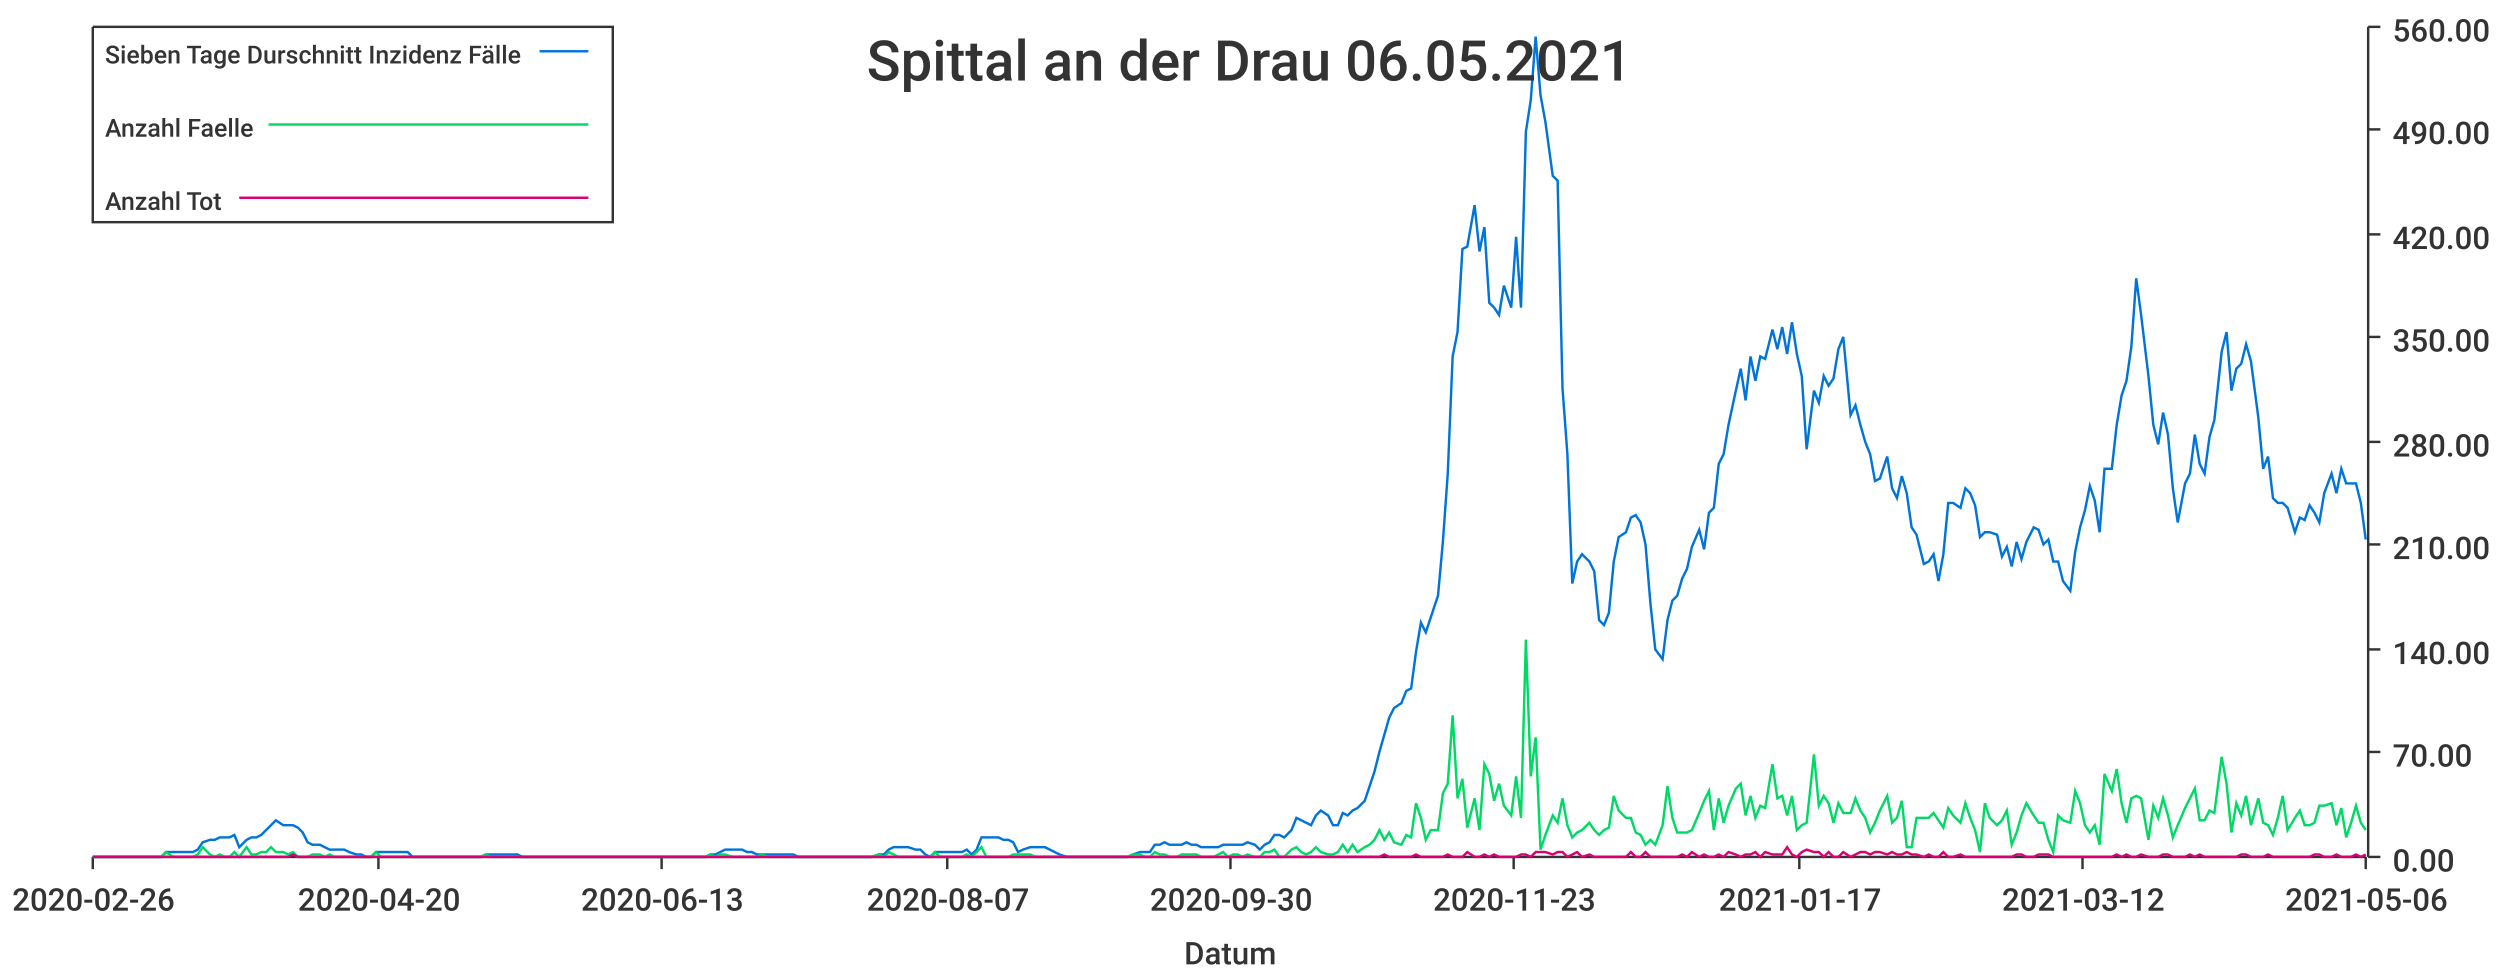
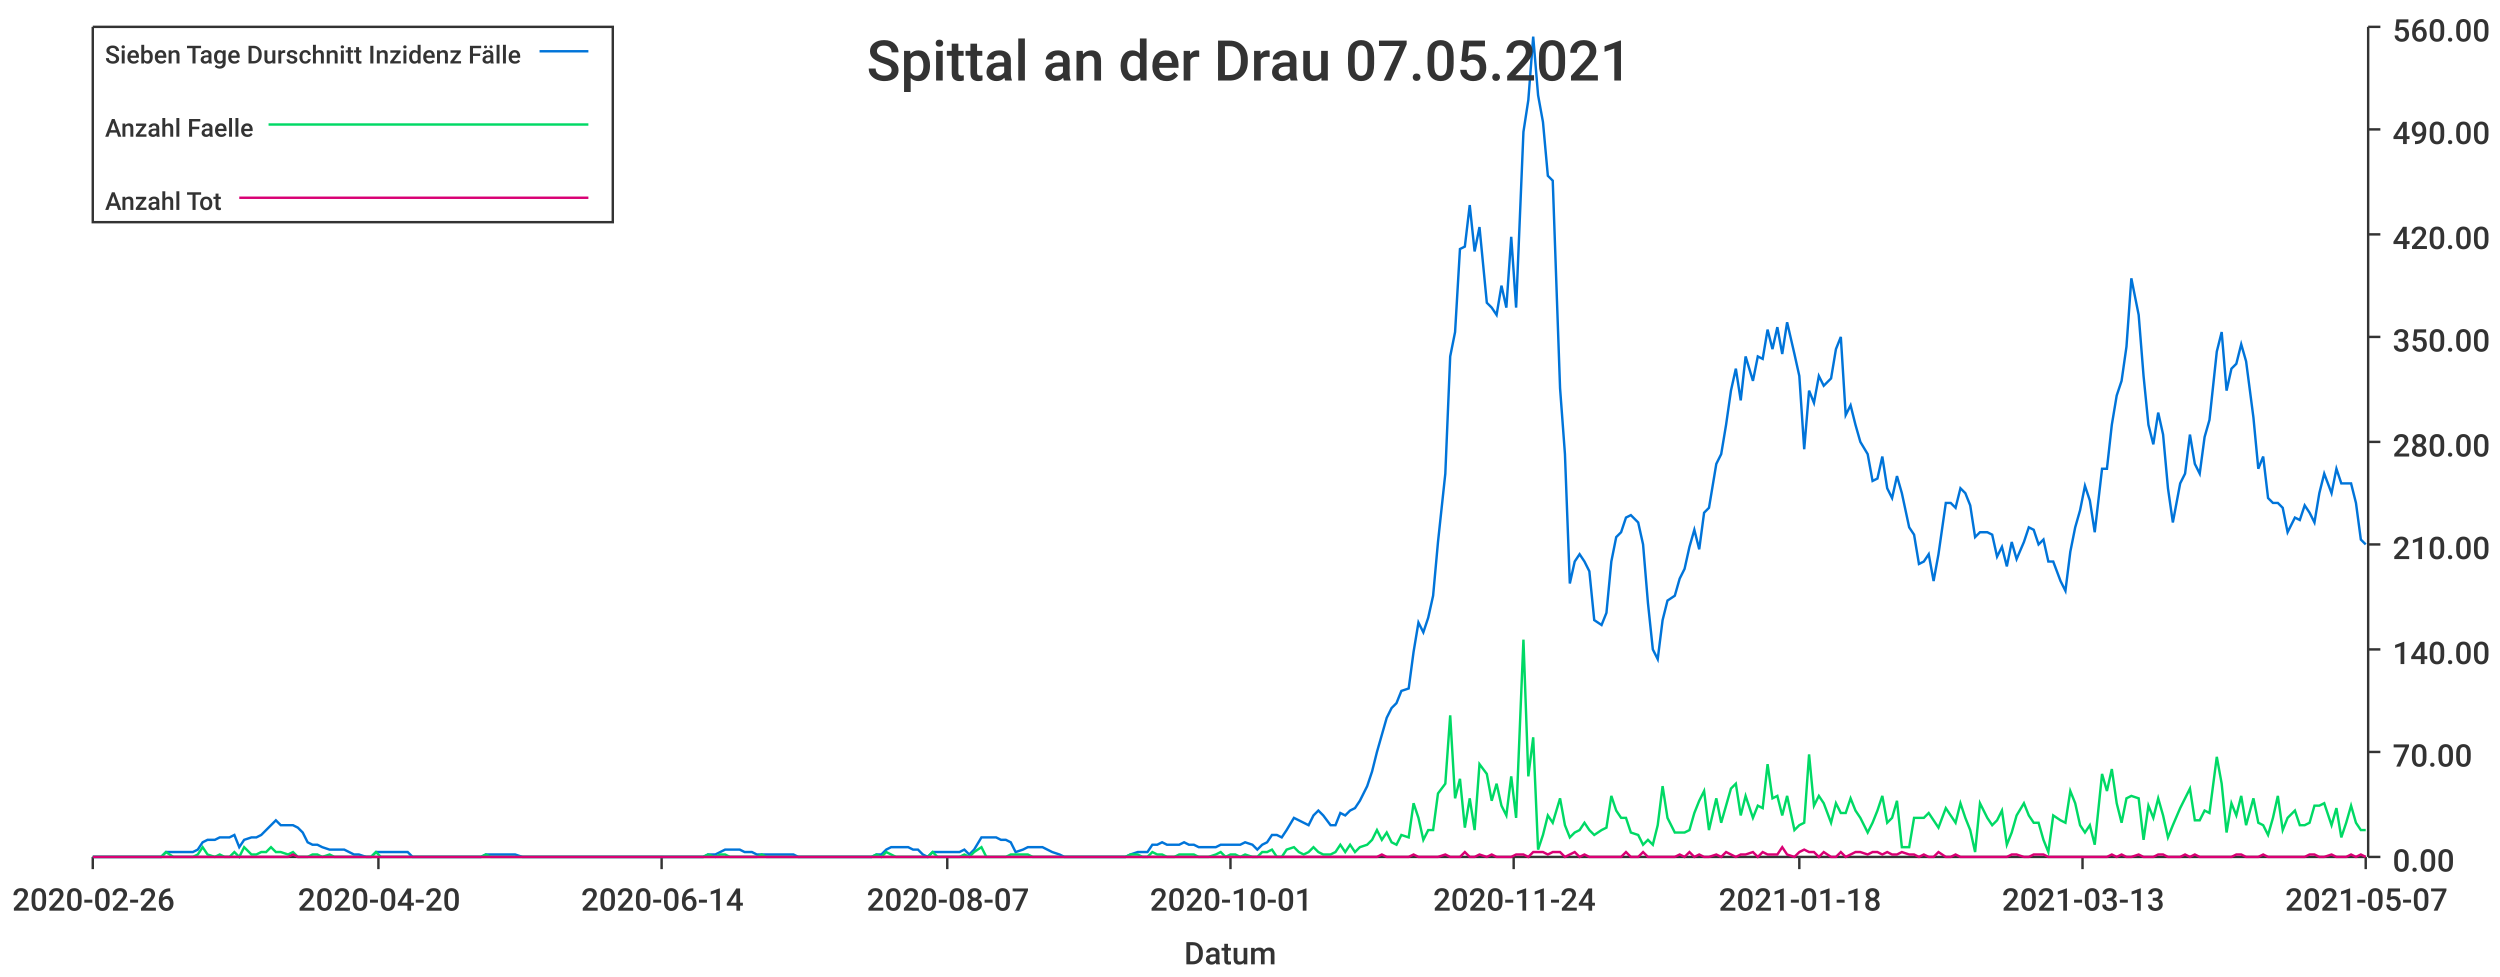
<svg xmlns="http://www.w3.org/2000/svg" width="1024" height="400">\n<path d="M 0 0 L 1024 0 L 1024 400 L 0 400 L 0 0" style="stroke-width:0;stroke:rgba(255,255,255,1.0);fill:rgba(255,255,255,1.0)" />
  <path d="M 38 11 L 969 11 L 969 351 L 38 351 L 38 11" style="stroke-width:0;stroke:rgba(255,255,255,1.0);fill:rgba(255,255,255,1.0)" />
  <path d="M 38 351 L 969 351" style="stroke-width:1;stroke:rgba(51,51,51,1.0);fill:none" />
  <path d="M 38 351 L 38 356" style="stroke-width:1;stroke:rgba(51,51,51,1.0);fill:none" />
  <text x="5" y="373" style="stroke-width:0;stroke:none;fill:rgba(51,51,51,1.0);font-size:12.8px;font-family:'Roboto Medium',sans-serif">2020-02-26</text>
  <path d="M 155 351 L 155 356" style="stroke-width:1;stroke:rgba(51,51,51,1.0);fill:none" />
  <text x="122" y="373" style="stroke-width:0;stroke:none;fill:rgba(51,51,51,1.0);font-size:12.8px;font-family:'Roboto Medium',sans-serif">2020-04-20</text>
  <path d="M 271 351 L 271 356" style="stroke-width:1;stroke:rgba(51,51,51,1.0);fill:none" />
-   <text x="238" y="373" style="stroke-width:0;stroke:none;fill:rgba(51,51,51,1.0);font-size:12.8px;font-family:'Roboto Medium',sans-serif">2020-06-13</text>
+   <text x="238" y="373" style="stroke-width:0;stroke:none;fill:rgba(51,51,51,1.0);font-size:12.8px;font-family:'Roboto Medium',sans-serif">2020-06-14</text>
  <path d="M 388 351 L 388 356" style="stroke-width:1;stroke:rgba(51,51,51,1.0);fill:none" />
  <text x="355" y="373" style="stroke-width:0;stroke:none;fill:rgba(51,51,51,1.0);font-size:12.8px;font-family:'Roboto Medium',sans-serif">2020-08-07</text>
  <path d="M 504 351 L 504 356" style="stroke-width:1;stroke:rgba(51,51,51,1.0);fill:none" />
-   <text x="471" y="373" style="stroke-width:0;stroke:none;fill:rgba(51,51,51,1.0);font-size:12.8px;font-family:'Roboto Medium',sans-serif">2020-09-30</text>
+   <text x="471" y="373" style="stroke-width:0;stroke:none;fill:rgba(51,51,51,1.0);font-size:12.8px;font-family:'Roboto Medium',sans-serif">2020-10-01</text>
  <path d="M 620 351 L 620 356" style="stroke-width:1;stroke:rgba(51,51,51,1.0);fill:none" />
-   <text x="587" y="373" style="stroke-width:0;stroke:none;fill:rgba(51,51,51,1.0);font-size:12.8px;font-family:'Roboto Medium',sans-serif">2020-11-23</text>
+   <text x="587" y="373" style="stroke-width:0;stroke:none;fill:rgba(51,51,51,1.0);font-size:12.8px;font-family:'Roboto Medium',sans-serif">2020-11-24</text>
  <path d="M 737 351 L 737 356" style="stroke-width:1;stroke:rgba(51,51,51,1.0);fill:none" />
-   <text x="704" y="373" style="stroke-width:0;stroke:none;fill:rgba(51,51,51,1.0);font-size:12.8px;font-family:'Roboto Medium',sans-serif">2021-01-17</text>
+   <text x="704" y="373" style="stroke-width:0;stroke:none;fill:rgba(51,51,51,1.0);font-size:12.8px;font-family:'Roboto Medium',sans-serif">2021-01-18</text>
  <path d="M 853 351 L 853 356" style="stroke-width:1;stroke:rgba(51,51,51,1.0);fill:none" />
-   <text x="820" y="373" style="stroke-width:0;stroke:none;fill:rgba(51,51,51,1.0);font-size:12.8px;font-family:'Roboto Medium',sans-serif">2021-03-12</text>
+   <text x="820" y="373" style="stroke-width:0;stroke:none;fill:rgba(51,51,51,1.0);font-size:12.8px;font-family:'Roboto Medium',sans-serif">2021-03-13</text>
  <path d="M 969 351 L 969 356" style="stroke-width:1;stroke:rgba(51,51,51,1.0);fill:none" />
-   <text x="936" y="373" style="stroke-width:0;stroke:none;fill:rgba(51,51,51,1.0);font-size:12.8px;font-family:'Roboto Medium',sans-serif">2021-05-06</text>
+   <text x="936" y="373" style="stroke-width:0;stroke:none;fill:rgba(51,51,51,1.0);font-size:12.8px;font-family:'Roboto Medium',sans-serif">2021-05-07</text>
  <text x="485" y="395" style="stroke-width:0;stroke:none;fill:rgba(51,51,51,1.0);font-size:12.8px;font-family:'Roboto Medium',sans-serif">Datum</text>
  <path d="M 970 351 L 970 11" style="stroke-width:1;stroke:rgba(51,51,51,1.0);fill:none" />
  <path d="M 970 351 L 975 351" style="stroke-width:1;stroke:rgba(51,51,51,1.0);fill:none" />
  <text x="980" y="357" style="stroke-width:0;stroke:none;fill:rgba(51,51,51,1.0);font-size:12.8px;font-family:'Roboto Medium',sans-serif">0.00</text>
  <path d="M 970 308 L 975 308" style="stroke-width:1;stroke:rgba(51,51,51,1.0);fill:none" />
  <text x="980" y="314" style="stroke-width:0;stroke:none;fill:rgba(51,51,51,1.0);font-size:12.8px;font-family:'Roboto Medium',sans-serif">70.00</text>
  <path d="M 970 266 L 975 266" style="stroke-width:1;stroke:rgba(51,51,51,1.0);fill:none" />
  <text x="980" y="272" style="stroke-width:0;stroke:none;fill:rgba(51,51,51,1.0);font-size:12.8px;font-family:'Roboto Medium',sans-serif">140.00</text>
  <path d="M 970 223 L 975 223" style="stroke-width:1;stroke:rgba(51,51,51,1.0);fill:none" />
  <text x="980" y="229" style="stroke-width:0;stroke:none;fill:rgba(51,51,51,1.0);font-size:12.8px;font-family:'Roboto Medium',sans-serif">210.00</text>
  <path d="M 970 181 L 975 181" style="stroke-width:1;stroke:rgba(51,51,51,1.0);fill:none" />
  <text x="980" y="187" style="stroke-width:0;stroke:none;fill:rgba(51,51,51,1.0);font-size:12.8px;font-family:'Roboto Medium',sans-serif">280.00</text>
  <path d="M 970 138 L 975 138" style="stroke-width:1;stroke:rgba(51,51,51,1.0);fill:none" />
  <text x="980" y="144" style="stroke-width:0;stroke:none;fill:rgba(51,51,51,1.0);font-size:12.8px;font-family:'Roboto Medium',sans-serif">350.00</text>
  <path d="M 970 96 L 975 96" style="stroke-width:1;stroke:rgba(51,51,51,1.0);fill:none" />
  <text x="980" y="102" style="stroke-width:0;stroke:none;fill:rgba(51,51,51,1.0);font-size:12.8px;font-family:'Roboto Medium',sans-serif">420.00</text>
  <path d="M 970 53 L 975 53" style="stroke-width:1;stroke:rgba(51,51,51,1.0);fill:none" />
  <text x="980" y="59" style="stroke-width:0;stroke:none;fill:rgba(51,51,51,1.0);font-size:12.8px;font-family:'Roboto Medium',sans-serif">490.00</text>
  <path d="M 970 11 L 975 11" style="stroke-width:1;stroke:rgba(51,51,51,1.0);fill:none" />
  <text x="980" y="17" style="stroke-width:0;stroke:none;fill:rgba(51,51,51,1.0);font-size:12.8px;font-family:'Roboto Medium',sans-serif">560.00</text>
-   <path d="M 38 351 L 41 351 L 43 351 L 45 351 L 47 351 L 49 351 L 51 351 L 53 351 L 56 351 L 58 351 L 60 351 L 62 351 L 64 351 L 66 351 L 68 349 L 71 349 L 73 349 L 75 349 L 77 349 L 79 349 L 81 348 L 83 345 L 86 344 L 88 344 L 90 343 L 92 343 L 94 343 L 96 342 L 98 347 L 101 344 L 103 343 L 105 343 L 107 342 L 109 340 L 111 338 L 113 336 L 116 338 L 118 338 L 120 338 L 122 339 L 124 341 L 126 345 L 128 346 L 131 346 L 133 347 L 135 348 L 137 348 L 139 348 L 141 348 L 143 349 L 146 350 L 148 350 L 150 351 L 152 351 L 154 349 L 156 349 L 158 349 L 160 349 L 163 349 L 165 349 L 167 349 L 169 351 L 171 351 L 173 351 L 175 351 L 178 351 L 180 351 L 182 351 L 184 351 L 186 351 L 188 351 L 190 351 L 193 351 L 195 351 L 197 351 L 199 350 L 201 350 L 203 350 L 205 350 L 208 350 L 210 350 L 212 350 L 214 351 L 216 351 L 218 351 L 220 351 L 223 351 L 225 351 L 227 351 L 229 351 L 231 351 L 233 351 L 235 351 L 238 351 L 240 351 L 242 351 L 244 351 L 246 351 L 248 351 L 250 351 L 253 351 L 255 351 L 257 351 L 259 351 L 261 351 L 263 351 L 265 351 L 268 351 L 270 351 L 272 351 L 274 351 L 276 351 L 278 351 L 280 351 L 282 351 L 285 351 L 287 351 L 289 351 L 291 350 L 293 350 L 295 349 L 297 348 L 300 348 L 302 348 L 304 348 L 306 349 L 308 349 L 310 350 L 312 350 L 315 350 L 317 350 L 319 350 L 321 350 L 323 350 L 325 350 L 327 351 L 330 351 L 332 351 L 334 351 L 336 351 L 338 351 L 340 351 L 342 351 L 345 351 L 347 351 L 349 351 L 351 351 L 353 351 L 355 351 L 357 351 L 360 350 L 362 350 L 364 348 L 366 347 L 368 347 L 370 347 L 372 347 L 375 348 L 377 348 L 379 350 L 381 351 L 383 349 L 385 349 L 387 349 L 389 349 L 392 349 L 394 349 L 396 348 L 398 350 L 400 348 L 402 343 L 404 343 L 407 343 L 409 343 L 411 344 L 413 344 L 415 345 L 417 349 L 419 348 L 422 347 L 424 347 L 426 347 L 428 347 L 430 348 L 432 349 L 434 350 L 437 351 L 439 351 L 441 351 L 443 351 L 445 351 L 447 351 L 449 351 L 452 351 L 454 351 L 456 351 L 458 351 L 460 351 L 462 351 L 464 350 L 467 349 L 469 349 L 471 349 L 473 346 L 475 346 L 477 345 L 479 346 L 482 346 L 484 346 L 486 345 L 488 346 L 490 346 L 492 347 L 494 347 L 497 347 L 499 347 L 501 346 L 503 346 L 505 346 L 507 346 L 509 346 L 511 345 L 514 346 L 516 348 L 518 346 L 520 345 L 522 342 L 524 342 L 526 343 L 529 340 L 531 335 L 533 336 L 535 337 L 537 338 L 539 334 L 541 332 L 544 334 L 546 338 L 548 338 L 550 333 L 552 334 L 554 332 L 556 331 L 559 328 L 561 322 L 563 316 L 565 308 L 567 301 L 569 294 L 571 290 L 574 288 L 576 283 L 578 282 L 580 267 L 582 255 L 584 259 L 586 253 L 589 244 L 591 222 L 593 194 L 595 146 L 597 136 L 599 102 L 601 101 L 604 84 L 606 103 L 608 93 L 610 124 L 612 126 L 614 129 L 616 117 L 619 126 L 621 97 L 623 126 L 625 54 L 627 41 L 629 15 L 631 39 L 633 50 L 636 72 L 638 74 L 640 159 L 642 186 L 644 239 L 646 230 L 648 227 L 651 230 L 653 234 L 655 254 L 657 256 L 659 251 L 661 230 L 663 220 L 666 218 L 668 212 L 670 211 L 672 214 L 674 223 L 676 247 L 678 266 L 681 270 L 683 254 L 685 246 L 687 244 L 689 237 L 691 233 L 693 224 L 696 217 L 698 225 L 700 210 L 702 208 L 704 190 L 706 186 L 708 174 L 711 160 L 713 151 L 715 164 L 717 146 L 719 156 L 721 146 L 723 147 L 726 135 L 728 143 L 730 134 L 732 145 L 734 132 L 736 145 L 738 154 L 740 184 L 743 160 L 745 165 L 747 154 L 749 158 L 751 155 L 753 143 L 755 138 L 758 170 L 760 166 L 762 174 L 764 181 L 766 186 L 768 197 L 770 196 L 773 187 L 775 200 L 777 204 L 779 195 L 781 202 L 783 216 L 785 219 L 788 231 L 790 230 L 792 227 L 794 238 L 796 227 L 798 206 L 800 206 L 803 208 L 805 200 L 807 202 L 809 207 L 811 220 L 813 218 L 815 218 L 818 219 L 820 228 L 822 224 L 824 232 L 826 222 L 828 229 L 830 222 L 833 216 L 835 217 L 837 223 L 839 221 L 841 230 L 843 230 L 845 238 L 848 242 L 850 226 L 852 216 L 854 209 L 856 199 L 858 205 L 860 218 L 862 192 L 865 192 L 867 174 L 869 162 L 871 156 L 873 142 L 875 114 L 877 129 L 880 154 L 882 174 L 884 182 L 886 169 L 888 178 L 890 200 L 892 214 L 895 198 L 897 194 L 899 178 L 901 190 L 903 194 L 905 179 L 907 172 L 910 144 L 912 136 L 914 160 L 916 151 L 918 149 L 920 141 L 922 148 L 925 171 L 927 192 L 929 187 L 931 204 L 933 206 L 935 206 L 937 208 L 940 218 L 942 212 L 944 213 L 946 207 L 948 210 L 950 214 L 952 202 L 955 194 L 957 202 L 959 192 L 961 198 L 963 198 L 965 198 L 967 206 L 969 221" style="stroke-width:1;stroke:rgba(0,116,217,1.0);fill:none" />
-   <path d="M 38 351 L 41 351 L 43 351 L 45 351 L 47 351 L 49 351 L 51 351 L 53 351 L 56 351 L 58 351 L 60 351 L 62 351 L 64 351 L 66 351 L 68 349 L 71 351 L 73 351 L 75 351 L 77 351 L 79 351 L 81 350 L 83 347 L 86 350 L 88 351 L 90 350 L 92 351 L 94 351 L 96 349 L 98 351 L 101 347 L 103 350 L 105 350 L 107 349 L 109 349 L 111 347 L 113 349 L 116 349 L 118 350 L 120 349 L 122 351 L 124 351 L 126 351 L 128 350 L 131 350 L 133 351 L 135 350 L 137 351 L 139 351 L 141 351 L 143 351 L 146 351 L 148 351 L 150 351 L 152 351 L 154 349 L 156 351 L 158 351 L 160 351 L 163 351 L 165 351 L 167 351 L 169 351 L 171 351 L 173 351 L 175 351 L 178 351 L 180 351 L 182 351 L 184 351 L 186 351 L 188 351 L 190 351 L 193 351 L 195 351 L 197 351 L 199 350 L 201 351 L 203 351 L 205 351 L 208 351 L 210 351 L 212 351 L 214 351 L 216 351 L 218 351 L 220 351 L 223 351 L 225 351 L 227 351 L 229 351 L 231 351 L 233 351 L 235 351 L 238 351 L 240 351 L 242 351 L 244 351 L 246 351 L 248 351 L 250 351 L 253 351 L 255 351 L 257 351 L 259 351 L 261 351 L 263 351 L 265 351 L 268 351 L 270 351 L 272 351 L 274 351 L 276 351 L 278 351 L 280 351 L 282 351 L 285 351 L 287 351 L 289 351 L 291 350 L 293 351 L 295 350 L 297 350 L 300 351 L 302 351 L 304 351 L 306 351 L 308 351 L 310 351 L 312 350 L 315 351 L 317 351 L 319 351 L 321 351 L 323 351 L 325 351 L 327 351 L 330 351 L 332 351 L 334 351 L 336 351 L 338 351 L 340 351 L 342 351 L 345 351 L 347 351 L 349 351 L 351 351 L 353 351 L 355 351 L 357 351 L 360 350 L 362 351 L 364 349 L 366 350 L 368 351 L 370 351 L 372 351 L 375 351 L 377 351 L 379 351 L 381 351 L 383 349 L 385 351 L 387 351 L 389 351 L 392 351 L 394 351 L 396 350 L 398 351 L 400 349 L 402 347 L 404 351 L 407 351 L 409 351 L 411 351 L 413 351 L 415 350 L 417 350 L 419 350 L 422 350 L 424 351 L 426 351 L 428 351 L 430 351 L 432 351 L 434 351 L 437 351 L 439 351 L 441 351 L 443 351 L 445 351 L 447 351 L 449 351 L 452 351 L 454 351 L 456 351 L 458 351 L 460 351 L 462 351 L 464 350 L 467 350 L 469 351 L 471 351 L 473 349 L 475 350 L 477 350 L 479 351 L 482 351 L 484 350 L 486 350 L 488 350 L 490 350 L 492 351 L 494 351 L 497 351 L 499 350 L 501 349 L 503 351 L 505 350 L 507 350 L 509 351 L 511 350 L 514 351 L 516 351 L 518 349 L 520 349 L 522 348 L 524 351 L 526 351 L 529 348 L 531 347 L 533 349 L 535 350 L 537 349 L 539 347 L 541 349 L 544 350 L 546 350 L 548 349 L 550 346 L 552 349 L 554 346 L 556 349 L 559 347 L 561 346 L 563 344 L 565 340 L 567 344 L 569 341 L 571 345 L 574 346 L 576 342 L 578 343 L 580 329 L 582 335 L 584 344 L 586 340 L 589 340 L 591 325 L 593 321 L 595 293 L 597 327 L 599 319 L 601 339 L 604 327 L 606 340 L 608 313 L 610 317 L 612 328 L 614 321 L 616 330 L 619 334 L 621 318 L 623 335 L 625 262 L 627 318 L 629 302 L 631 348 L 633 342 L 636 334 L 638 337 L 640 327 L 642 338 L 644 343 L 646 341 L 648 340 L 651 337 L 653 340 L 655 342 L 657 340 L 659 339 L 661 326 L 663 332 L 666 335 L 668 335 L 670 341 L 672 342 L 674 346 L 676 344 L 678 346 L 681 338 L 683 322 L 685 335 L 687 341 L 689 341 L 691 341 L 693 340 L 696 333 L 698 328 L 700 324 L 702 340 L 704 327 L 706 337 L 708 330 L 711 323 L 713 321 L 715 334 L 717 326 L 719 335 L 721 330 L 723 331 L 726 313 L 728 327 L 730 326 L 732 334 L 734 326 L 736 340 L 738 338 L 740 337 L 743 309 L 745 330 L 747 326 L 749 329 L 751 337 L 753 329 L 755 333 L 758 333 L 760 327 L 762 332 L 764 335 L 766 341 L 768 337 L 770 332 L 773 326 L 775 337 L 777 335 L 779 328 L 781 347 L 783 347 L 785 335 L 788 335 L 790 335 L 792 333 L 794 336 L 796 339 L 798 331 L 800 334 L 803 337 L 805 329 L 807 335 L 809 340 L 811 349 L 813 329 L 815 335 L 818 338 L 820 336 L 822 332 L 824 346 L 826 341 L 828 334 L 830 329 L 833 334 L 835 337 L 837 337 L 839 344 L 841 349 L 843 334 L 845 336 L 848 337 L 850 324 L 852 329 L 854 338 L 856 341 L 858 338 L 860 346 L 862 317 L 865 324 L 867 315 L 869 329 L 871 337 L 873 327 L 875 326 L 877 327 L 880 344 L 882 330 L 884 335 L 886 327 L 888 334 L 890 343 L 892 338 L 895 331 L 897 327 L 899 323 L 901 336 L 903 336 L 905 332 L 907 333 L 910 310 L 912 321 L 914 341 L 916 329 L 918 334 L 920 326 L 922 338 L 925 327 L 927 337 L 929 338 L 931 342 L 933 335 L 935 326 L 937 340 L 940 335 L 942 332 L 944 338 L 946 338 L 948 337 L 950 330 L 952 330 L 955 329 L 957 338 L 959 331 L 961 343 L 963 337 L 965 330 L 967 337 L 969 340" style="stroke-width:1;stroke:rgba(0,217,101,1.0);fill:none" />
-   <path d="M 38 351 L 41 351 L 43 351 L 45 351 L 47 351 L 49 351 L 51 351 L 53 351 L 56 351 L 58 351 L 60 351 L 62 351 L 64 351 L 66 351 L 68 351 L 71 351 L 73 351 L 75 351 L 77 351 L 79 351 L 81 351 L 83 351 L 86 351 L 88 351 L 90 351 L 92 351 L 94 351 L 96 351 L 98 351 L 101 351 L 103 351 L 105 351 L 107 351 L 109 351 L 111 351 L 113 351 L 116 351 L 118 351 L 120 350 L 122 351 L 124 351 L 126 351 L 128 351 L 131 351 L 133 351 L 135 351 L 137 351 L 139 351 L 141 351 L 143 351 L 146 351 L 148 351 L 150 351 L 152 351 L 154 351 L 156 351 L 158 351 L 160 351 L 163 351 L 165 351 L 167 351 L 169 351 L 171 351 L 173 351 L 175 351 L 178 351 L 180 351 L 182 351 L 184 351 L 186 351 L 188 351 L 190 351 L 193 351 L 195 351 L 197 351 L 199 351 L 201 351 L 203 351 L 205 351 L 208 351 L 210 351 L 212 351 L 214 351 L 216 351 L 218 351 L 220 351 L 223 351 L 225 351 L 227 351 L 229 351 L 231 351 L 233 351 L 235 351 L 238 351 L 240 351 L 242 351 L 244 351 L 246 351 L 248 351 L 250 351 L 253 351 L 255 351 L 257 351 L 259 351 L 261 351 L 263 351 L 265 351 L 268 351 L 270 351 L 272 351 L 274 351 L 276 351 L 278 351 L 280 351 L 282 351 L 285 351 L 287 351 L 289 351 L 291 351 L 293 351 L 295 351 L 297 351 L 300 351 L 302 351 L 304 351 L 306 351 L 308 351 L 310 351 L 312 351 L 315 351 L 317 351 L 319 351 L 321 351 L 323 351 L 325 351 L 327 351 L 330 351 L 332 351 L 334 351 L 336 351 L 338 351 L 340 351 L 342 351 L 345 351 L 347 351 L 349 351 L 351 351 L 353 351 L 355 351 L 357 351 L 360 351 L 362 351 L 364 351 L 366 351 L 368 351 L 370 351 L 372 351 L 375 351 L 377 351 L 379 351 L 381 351 L 383 351 L 385 351 L 387 351 L 389 351 L 392 351 L 394 351 L 396 351 L 398 351 L 400 351 L 402 351 L 404 351 L 407 351 L 409 351 L 411 351 L 413 351 L 415 351 L 417 351 L 419 351 L 422 351 L 424 351 L 426 351 L 428 351 L 430 351 L 432 351 L 434 351 L 437 351 L 439 351 L 441 351 L 443 351 L 445 351 L 447 351 L 449 351 L 452 351 L 454 351 L 456 351 L 458 351 L 460 351 L 462 351 L 464 351 L 467 351 L 469 351 L 471 351 L 473 351 L 475 351 L 477 351 L 479 351 L 482 351 L 484 351 L 486 351 L 488 351 L 490 351 L 492 351 L 494 351 L 497 351 L 499 351 L 501 351 L 503 351 L 505 351 L 507 351 L 509 351 L 511 351 L 514 351 L 516 351 L 518 351 L 520 351 L 522 351 L 524 351 L 526 351 L 529 351 L 531 351 L 533 351 L 535 351 L 537 351 L 539 351 L 541 351 L 544 351 L 546 351 L 548 351 L 550 351 L 552 351 L 554 351 L 556 351 L 559 351 L 561 351 L 563 351 L 565 351 L 567 350 L 569 351 L 571 351 L 574 351 L 576 351 L 578 351 L 580 350 L 582 351 L 584 351 L 586 351 L 589 351 L 591 351 L 593 350 L 595 351 L 597 351 L 599 351 L 601 349 L 604 351 L 606 351 L 608 350 L 610 351 L 612 350 L 614 351 L 616 351 L 619 351 L 621 351 L 623 350 L 625 350 L 627 351 L 629 349 L 631 349 L 633 349 L 636 350 L 638 349 L 640 349 L 642 351 L 644 350 L 646 349 L 648 351 L 651 350 L 653 351 L 655 351 L 657 351 L 659 351 L 661 351 L 663 351 L 666 351 L 668 349 L 670 351 L 672 351 L 674 349 L 676 351 L 678 351 L 681 351 L 683 351 L 685 351 L 687 351 L 689 350 L 691 351 L 693 349 L 696 351 L 698 350 L 700 351 L 702 351 L 704 350 L 706 351 L 708 349 L 711 350 L 713 351 L 715 350 L 717 350 L 719 349 L 721 351 L 723 349 L 726 350 L 728 350 L 730 350 L 732 347 L 734 350 L 736 351 L 738 349 L 740 348 L 743 349 L 745 349 L 747 351 L 749 349 L 751 351 L 753 351 L 755 349 L 758 351 L 760 350 L 762 349 L 764 349 L 766 350 L 768 349 L 770 349 L 773 350 L 775 349 L 777 350 L 779 350 L 781 349 L 783 350 L 785 350 L 788 351 L 790 350 L 792 351 L 794 351 L 796 349 L 798 351 L 800 351 L 803 350 L 805 351 L 807 351 L 809 351 L 811 351 L 813 351 L 815 351 L 818 351 L 820 351 L 822 351 L 824 351 L 826 350 L 828 350 L 830 351 L 833 351 L 835 350 L 837 350 L 839 350 L 841 351 L 843 351 L 845 351 L 848 351 L 850 351 L 852 351 L 854 351 L 856 351 L 858 351 L 860 351 L 862 351 L 865 351 L 867 350 L 869 351 L 871 350 L 873 351 L 875 351 L 877 350 L 880 351 L 882 351 L 884 351 L 886 350 L 888 350 L 890 351 L 892 351 L 895 351 L 897 350 L 899 351 L 901 350 L 903 351 L 905 351 L 907 351 L 910 351 L 912 351 L 914 351 L 916 351 L 918 350 L 920 350 L 922 351 L 925 351 L 927 351 L 929 350 L 931 351 L 933 351 L 935 351 L 937 351 L 940 351 L 942 351 L 944 351 L 946 351 L 948 350 L 950 350 L 952 351 L 955 351 L 957 350 L 959 351 L 961 351 L 963 351 L 965 350 L 967 351 L 969 350" style="stroke-width:1;stroke:rgba(217,0,116,1.0);fill:none" />
-   <text x="355" y="33" style="stroke-width:0;stroke:none;fill:rgba(51,51,51,1.0);font-size:23.0px;font-family:'Roboto Medium',sans-serif">Spittal an der Drau 06.05.2021</text>
+   <path d="M 38 351 L 41 351 L 43 351 L 45 351 L 47 351 L 49 351 L 51 351 L 53 351 L 56 351 L 58 351 L 60 351 L 62 351 L 64 351 L 66 351 L 68 349 L 71 349 L 73 349 L 75 349 L 77 349 L 79 349 L 81 348 L 83 345 L 85 344 L 88 344 L 90 343 L 92 343 L 94 343 L 96 342 L 98 347 L 100 344 L 103 343 L 105 343 L 107 342 L 109 340 L 111 338 L 113 336 L 115 338 L 118 338 L 120 338 L 122 339 L 124 341 L 126 345 L 128 346 L 130 346 L 132 347 L 135 348 L 137 348 L 139 348 L 141 348 L 143 349 L 145 350 L 147 350 L 150 351 L 152 351 L 154 349 L 156 349 L 158 349 L 160 349 L 162 349 L 164 349 L 167 349 L 169 351 L 171 351 L 173 351 L 175 351 L 177 351 L 179 351 L 182 351 L 184 351 L 186 351 L 188 351 L 190 351 L 192 351 L 194 351 L 197 351 L 199 350 L 201 350 L 203 350 L 205 350 L 207 350 L 209 350 L 211 350 L 214 351 L 216 351 L 218 351 L 220 351 L 222 351 L 224 351 L 226 351 L 229 351 L 231 351 L 233 351 L 235 351 L 237 351 L 239 351 L 241 351 L 243 351 L 246 351 L 248 351 L 250 351 L 252 351 L 254 351 L 256 351 L 258 351 L 261 351 L 263 351 L 265 351 L 267 351 L 269 351 L 271 351 L 273 351 L 276 351 L 278 351 L 280 351 L 282 351 L 284 351 L 286 351 L 288 351 L 290 350 L 293 350 L 295 349 L 297 348 L 299 348 L 301 348 L 303 348 L 305 349 L 308 349 L 310 350 L 312 350 L 314 350 L 316 350 L 318 350 L 320 350 L 322 350 L 325 350 L 327 351 L 329 351 L 331 351 L 333 351 L 335 351 L 337 351 L 340 351 L 342 351 L 344 351 L 346 351 L 348 351 L 350 351 L 352 351 L 355 351 L 357 351 L 359 350 L 361 350 L 363 348 L 365 347 L 367 347 L 369 347 L 372 347 L 374 348 L 376 348 L 378 350 L 380 351 L 382 349 L 384 349 L 387 349 L 389 349 L 391 349 L 393 349 L 395 348 L 397 350 L 399 348 L 402 343 L 404 343 L 406 343 L 408 343 L 410 344 L 412 344 L 414 345 L 416 349 L 419 348 L 421 347 L 423 347 L 425 347 L 427 347 L 429 348 L 431 349 L 434 350 L 436 351 L 438 351 L 440 351 L 442 351 L 444 351 L 446 351 L 448 351 L 451 351 L 453 351 L 455 351 L 457 351 L 459 351 L 461 351 L 463 350 L 466 349 L 468 349 L 470 349 L 472 346 L 474 346 L 476 345 L 478 346 L 481 346 L 483 346 L 485 345 L 487 346 L 489 346 L 491 347 L 493 347 L 495 347 L 498 347 L 500 346 L 502 346 L 504 346 L 506 346 L 508 346 L 510 345 L 513 346 L 515 348 L 517 346 L 519 345 L 521 342 L 523 342 L 525 343 L 527 340 L 530 335 L 532 336 L 534 337 L 536 338 L 538 334 L 540 332 L 542 334 L 545 338 L 547 338 L 549 333 L 551 334 L 553 332 L 555 331 L 557 328 L 560 322 L 562 316 L 564 308 L 566 301 L 568 294 L 570 290 L 572 288 L 574 283 L 577 282 L 579 267 L 581 255 L 583 259 L 585 253 L 587 244 L 589 222 L 592 194 L 594 146 L 596 136 L 598 102 L 600 101 L 602 84 L 604 103 L 606 93 L 609 124 L 611 126 L 613 129 L 615 117 L 617 126 L 619 97 L 621 126 L 624 54 L 626 41 L 628 15 L 630 39 L 632 50 L 634 72 L 636 74 L 639 159 L 641 186 L 643 239 L 645 230 L 647 227 L 649 230 L 651 234 L 653 254 L 656 256 L 658 251 L 660 230 L 662 220 L 664 218 L 666 212 L 668 211 L 671 214 L 673 223 L 675 247 L 677 266 L 679 270 L 681 254 L 683 246 L 686 244 L 688 237 L 690 233 L 692 224 L 694 217 L 696 225 L 698 210 L 700 208 L 703 190 L 705 186 L 707 174 L 709 160 L 711 151 L 713 164 L 715 146 L 718 156 L 720 146 L 722 147 L 724 135 L 726 143 L 728 134 L 730 145 L 732 132 L 735 145 L 737 154 L 739 184 L 741 160 L 743 165 L 745 154 L 747 158 L 750 155 L 752 143 L 754 138 L 756 170 L 758 166 L 760 174 L 762 181 L 765 186 L 767 197 L 769 196 L 771 187 L 773 200 L 775 204 L 777 195 L 779 202 L 782 216 L 784 219 L 786 231 L 788 230 L 790 227 L 792 238 L 794 227 L 797 206 L 799 206 L 801 208 L 803 200 L 805 202 L 807 207 L 809 220 L 811 218 L 814 218 L 816 219 L 818 228 L 820 224 L 822 232 L 824 222 L 826 229 L 829 222 L 831 216 L 833 217 L 835 223 L 837 221 L 839 230 L 841 230 L 844 238 L 846 242 L 848 226 L 850 216 L 852 209 L 854 199 L 856 205 L 858 218 L 861 192 L 863 192 L 865 174 L 867 162 L 869 156 L 871 142 L 873 114 L 876 129 L 878 154 L 880 174 L 882 182 L 884 169 L 886 178 L 888 200 L 890 214 L 893 198 L 895 194 L 897 178 L 899 190 L 901 194 L 903 179 L 905 172 L 908 144 L 910 136 L 912 160 L 914 151 L 916 149 L 918 141 L 920 148 L 923 171 L 925 192 L 927 187 L 929 204 L 931 206 L 933 206 L 935 208 L 937 218 L 940 212 L 942 213 L 944 207 L 946 210 L 948 214 L 950 202 L 952 194 L 955 202 L 957 192 L 959 198 L 961 198 L 963 198 L 965 206 L 967 221 L 969 223" style="stroke-width:1;stroke:rgba(0,116,217,1.0);fill:none" />
+   <path d="M 38 351 L 41 351 L 43 351 L 45 351 L 47 351 L 49 351 L 51 351 L 53 351 L 56 351 L 58 351 L 60 351 L 62 351 L 64 351 L 66 351 L 68 349 L 71 351 L 73 351 L 75 351 L 77 351 L 79 351 L 81 350 L 83 347 L 85 350 L 88 351 L 90 350 L 92 351 L 94 351 L 96 349 L 98 351 L 100 347 L 103 350 L 105 350 L 107 349 L 109 349 L 111 347 L 113 349 L 115 349 L 118 350 L 120 349 L 122 351 L 124 351 L 126 351 L 128 350 L 130 350 L 132 351 L 135 350 L 137 351 L 139 351 L 141 351 L 143 351 L 145 351 L 147 351 L 150 351 L 152 351 L 154 349 L 156 351 L 158 351 L 160 351 L 162 351 L 164 351 L 167 351 L 169 351 L 171 351 L 173 351 L 175 351 L 177 351 L 179 351 L 182 351 L 184 351 L 186 351 L 188 351 L 190 351 L 192 351 L 194 351 L 197 351 L 199 350 L 201 351 L 203 351 L 205 351 L 207 351 L 209 351 L 211 351 L 214 351 L 216 351 L 218 351 L 220 351 L 222 351 L 224 351 L 226 351 L 229 351 L 231 351 L 233 351 L 235 351 L 237 351 L 239 351 L 241 351 L 243 351 L 246 351 L 248 351 L 250 351 L 252 351 L 254 351 L 256 351 L 258 351 L 261 351 L 263 351 L 265 351 L 267 351 L 269 351 L 271 351 L 273 351 L 276 351 L 278 351 L 280 351 L 282 351 L 284 351 L 286 351 L 288 351 L 290 350 L 293 351 L 295 350 L 297 350 L 299 351 L 301 351 L 303 351 L 305 351 L 308 351 L 310 351 L 312 350 L 314 351 L 316 351 L 318 351 L 320 351 L 322 351 L 325 351 L 327 351 L 329 351 L 331 351 L 333 351 L 335 351 L 337 351 L 340 351 L 342 351 L 344 351 L 346 351 L 348 351 L 350 351 L 352 351 L 355 351 L 357 351 L 359 350 L 361 351 L 363 349 L 365 350 L 367 351 L 369 351 L 372 351 L 374 351 L 376 351 L 378 351 L 380 351 L 382 349 L 384 351 L 387 351 L 389 351 L 391 351 L 393 351 L 395 350 L 397 351 L 399 349 L 402 347 L 404 351 L 406 351 L 408 351 L 410 351 L 412 351 L 414 350 L 416 350 L 419 350 L 421 350 L 423 351 L 425 351 L 427 351 L 429 351 L 431 351 L 434 351 L 436 351 L 438 351 L 440 351 L 442 351 L 444 351 L 446 351 L 448 351 L 451 351 L 453 351 L 455 351 L 457 351 L 459 351 L 461 351 L 463 350 L 466 350 L 468 351 L 470 351 L 472 349 L 474 350 L 476 350 L 478 351 L 481 351 L 483 350 L 485 350 L 487 350 L 489 350 L 491 351 L 493 351 L 495 351 L 498 350 L 500 349 L 502 351 L 504 350 L 506 350 L 508 351 L 510 350 L 513 351 L 515 351 L 517 349 L 519 349 L 521 348 L 523 351 L 525 351 L 527 348 L 530 347 L 532 349 L 534 350 L 536 349 L 538 347 L 540 349 L 542 350 L 545 350 L 547 349 L 549 346 L 551 349 L 553 346 L 555 349 L 557 347 L 560 346 L 562 344 L 564 340 L 566 344 L 568 341 L 570 345 L 572 346 L 574 342 L 577 343 L 579 329 L 581 335 L 583 344 L 585 340 L 587 340 L 589 325 L 592 321 L 594 293 L 596 327 L 598 319 L 600 339 L 602 327 L 604 340 L 606 313 L 609 317 L 611 328 L 613 321 L 615 330 L 617 334 L 619 318 L 621 335 L 624 262 L 626 318 L 628 302 L 630 348 L 632 342 L 634 334 L 636 337 L 639 327 L 641 338 L 643 343 L 645 341 L 647 340 L 649 337 L 651 340 L 653 342 L 656 340 L 658 339 L 660 326 L 662 332 L 664 335 L 666 335 L 668 341 L 671 342 L 673 346 L 675 344 L 677 346 L 679 338 L 681 322 L 683 335 L 686 341 L 688 341 L 690 341 L 692 340 L 694 333 L 696 328 L 698 324 L 700 340 L 703 327 L 705 337 L 707 330 L 709 323 L 711 321 L 713 334 L 715 326 L 718 335 L 720 330 L 722 331 L 724 313 L 726 327 L 728 326 L 730 334 L 732 326 L 735 340 L 737 338 L 739 337 L 741 309 L 743 330 L 745 326 L 747 329 L 750 337 L 752 329 L 754 333 L 756 333 L 758 327 L 760 332 L 762 335 L 765 341 L 767 337 L 769 332 L 771 326 L 773 337 L 775 335 L 777 328 L 779 347 L 782 347 L 784 335 L 786 335 L 788 335 L 790 333 L 792 336 L 794 339 L 797 331 L 799 334 L 801 337 L 803 329 L 805 335 L 807 340 L 809 349 L 811 329 L 814 335 L 816 338 L 818 336 L 820 332 L 822 346 L 824 341 L 826 334 L 829 329 L 831 334 L 833 337 L 835 337 L 837 344 L 839 349 L 841 334 L 844 336 L 846 337 L 848 324 L 850 329 L 852 338 L 854 341 L 856 338 L 858 346 L 861 317 L 863 324 L 865 315 L 867 329 L 869 337 L 871 327 L 873 326 L 876 327 L 878 344 L 880 330 L 882 335 L 884 327 L 886 334 L 888 343 L 890 338 L 893 331 L 895 327 L 897 323 L 899 336 L 901 336 L 903 332 L 905 333 L 908 310 L 910 321 L 912 341 L 914 329 L 916 334 L 918 326 L 920 338 L 923 327 L 925 337 L 927 338 L 929 342 L 931 335 L 933 326 L 935 340 L 937 335 L 940 332 L 942 338 L 944 338 L 946 337 L 948 330 L 950 330 L 952 329 L 955 338 L 957 331 L 959 343 L 961 337 L 963 330 L 965 337 L 967 340 L 969 340" style="stroke-width:1;stroke:rgba(0,217,101,1.0);fill:none" />
+   <path d="M 38 351 L 41 351 L 43 351 L 45 351 L 47 351 L 49 351 L 51 351 L 53 351 L 56 351 L 58 351 L 60 351 L 62 351 L 64 351 L 66 351 L 68 351 L 71 351 L 73 351 L 75 351 L 77 351 L 79 351 L 81 351 L 83 351 L 85 351 L 88 351 L 90 351 L 92 351 L 94 351 L 96 351 L 98 351 L 100 351 L 103 351 L 105 351 L 107 351 L 109 351 L 111 351 L 113 351 L 115 351 L 118 351 L 120 350 L 122 351 L 124 351 L 126 351 L 128 351 L 130 351 L 132 351 L 135 351 L 137 351 L 139 351 L 141 351 L 143 351 L 145 351 L 147 351 L 150 351 L 152 351 L 154 351 L 156 351 L 158 351 L 160 351 L 162 351 L 164 351 L 167 351 L 169 351 L 171 351 L 173 351 L 175 351 L 177 351 L 179 351 L 182 351 L 184 351 L 186 351 L 188 351 L 190 351 L 192 351 L 194 351 L 197 351 L 199 351 L 201 351 L 203 351 L 205 351 L 207 351 L 209 351 L 211 351 L 214 351 L 216 351 L 218 351 L 220 351 L 222 351 L 224 351 L 226 351 L 229 351 L 231 351 L 233 351 L 235 351 L 237 351 L 239 351 L 241 351 L 243 351 L 246 351 L 248 351 L 250 351 L 252 351 L 254 351 L 256 351 L 258 351 L 261 351 L 263 351 L 265 351 L 267 351 L 269 351 L 271 351 L 273 351 L 276 351 L 278 351 L 280 351 L 282 351 L 284 351 L 286 351 L 288 351 L 290 351 L 293 351 L 295 351 L 297 351 L 299 351 L 301 351 L 303 351 L 305 351 L 308 351 L 310 351 L 312 351 L 314 351 L 316 351 L 318 351 L 320 351 L 322 351 L 325 351 L 327 351 L 329 351 L 331 351 L 333 351 L 335 351 L 337 351 L 340 351 L 342 351 L 344 351 L 346 351 L 348 351 L 350 351 L 352 351 L 355 351 L 357 351 L 359 351 L 361 351 L 363 351 L 365 351 L 367 351 L 369 351 L 372 351 L 374 351 L 376 351 L 378 351 L 380 351 L 382 351 L 384 351 L 387 351 L 389 351 L 391 351 L 393 351 L 395 351 L 397 351 L 399 351 L 402 351 L 404 351 L 406 351 L 408 351 L 410 351 L 412 351 L 414 351 L 416 351 L 419 351 L 421 351 L 423 351 L 425 351 L 427 351 L 429 351 L 431 351 L 434 351 L 436 351 L 438 351 L 440 351 L 442 351 L 444 351 L 446 351 L 448 351 L 451 351 L 453 351 L 455 351 L 457 351 L 459 351 L 461 351 L 463 351 L 466 351 L 468 351 L 470 351 L 472 351 L 474 351 L 476 351 L 478 351 L 481 351 L 483 351 L 485 351 L 487 351 L 489 351 L 491 351 L 493 351 L 495 351 L 498 351 L 500 351 L 502 351 L 504 351 L 506 351 L 508 351 L 510 351 L 513 351 L 515 351 L 517 351 L 519 351 L 521 351 L 523 351 L 525 351 L 527 351 L 530 351 L 532 351 L 534 351 L 536 351 L 538 351 L 540 351 L 542 351 L 545 351 L 547 351 L 549 351 L 551 351 L 553 351 L 555 351 L 557 351 L 560 351 L 562 351 L 564 351 L 566 350 L 568 351 L 570 351 L 572 351 L 574 351 L 577 351 L 579 350 L 581 351 L 583 351 L 585 351 L 587 351 L 589 351 L 592 350 L 594 351 L 596 351 L 598 351 L 600 349 L 602 351 L 604 351 L 606 350 L 609 351 L 611 350 L 613 351 L 615 351 L 617 351 L 619 351 L 621 350 L 624 350 L 626 351 L 628 349 L 630 349 L 632 349 L 634 350 L 636 349 L 639 349 L 641 351 L 643 350 L 645 349 L 647 351 L 649 350 L 651 351 L 653 351 L 656 351 L 658 351 L 660 351 L 662 351 L 664 351 L 666 349 L 668 351 L 671 351 L 673 349 L 675 351 L 677 351 L 679 351 L 681 351 L 683 351 L 686 351 L 688 350 L 690 351 L 692 349 L 694 351 L 696 350 L 698 351 L 700 351 L 703 350 L 705 351 L 707 349 L 709 350 L 711 351 L 713 350 L 715 350 L 718 349 L 720 351 L 722 349 L 724 350 L 726 350 L 728 350 L 730 347 L 732 350 L 735 351 L 737 349 L 739 348 L 741 349 L 743 349 L 745 351 L 747 349 L 750 351 L 752 351 L 754 349 L 756 351 L 758 350 L 760 349 L 762 349 L 765 350 L 767 349 L 769 349 L 771 350 L 773 349 L 775 350 L 777 350 L 779 349 L 782 350 L 784 350 L 786 351 L 788 350 L 790 351 L 792 351 L 794 349 L 797 351 L 799 351 L 801 350 L 803 351 L 805 351 L 807 351 L 809 351 L 811 351 L 814 351 L 816 351 L 818 351 L 820 351 L 822 351 L 824 350 L 826 350 L 829 351 L 831 351 L 833 350 L 835 350 L 837 350 L 839 351 L 841 351 L 844 351 L 846 351 L 848 351 L 850 351 L 852 351 L 854 351 L 856 351 L 858 351 L 861 351 L 863 351 L 865 350 L 867 351 L 869 350 L 871 351 L 873 351 L 876 350 L 878 351 L 880 351 L 882 351 L 884 350 L 886 350 L 888 351 L 890 351 L 893 351 L 895 350 L 897 351 L 899 350 L 901 351 L 903 351 L 905 351 L 908 351 L 910 351 L 912 351 L 914 351 L 916 350 L 918 350 L 920 351 L 923 351 L 925 351 L 927 350 L 929 351 L 931 351 L 933 351 L 935 351 L 937 351 L 940 351 L 942 351 L 944 351 L 946 350 L 948 350 L 950 351 L 952 351 L 955 350 L 957 351 L 959 351 L 961 351 L 963 350 L 965 351 L 967 350 L 969 351" style="stroke-width:1;stroke:rgba(217,0,116,1.0);fill:none" />
+   <text x="355" y="33" style="stroke-width:0;stroke:none;fill:rgba(51,51,51,1.0);font-size:23.0px;font-family:'Roboto Medium',sans-serif">Spittal an der Drau 07.05.2021</text>
  <path d="M 38 11 L 251 11 L 251 91 L 38 91 L 38 11" style="stroke-width:1;stroke:rgba(51,51,51,1.0);fill:rgba(255,255,255,1.0)" />
  <text x="43" y="26" style="stroke-width:0;stroke:none;fill:rgba(51,51,51,1.0);font-size:10.2px;font-family:'Roboto Medium',sans-serif">Sieben Tage Durschnitt Inzidenz Fälle</text>
  <path d="M 221 21 L 241 21" style="stroke-width:1;stroke:rgba(0,116,217,1.0);fill:none" />
  <text x="43" y="56" style="stroke-width:0;stroke:none;fill:rgba(51,51,51,1.0);font-size:10.2px;font-family:'Roboto Medium',sans-serif">Anzahl Faelle</text>
  <path d="M 110 51 L 241 51" style="stroke-width:1;stroke:rgba(0,217,101,1.0);fill:none" />
  <text x="43" y="86" style="stroke-width:0;stroke:none;fill:rgba(51,51,51,1.0);font-size:10.2px;font-family:'Roboto Medium',sans-serif">Anzahl Tot</text>
  <path d="M 98 81 L 241 81" style="stroke-width:1;stroke:rgba(217,0,116,1.0);fill:none" />
</svg>
